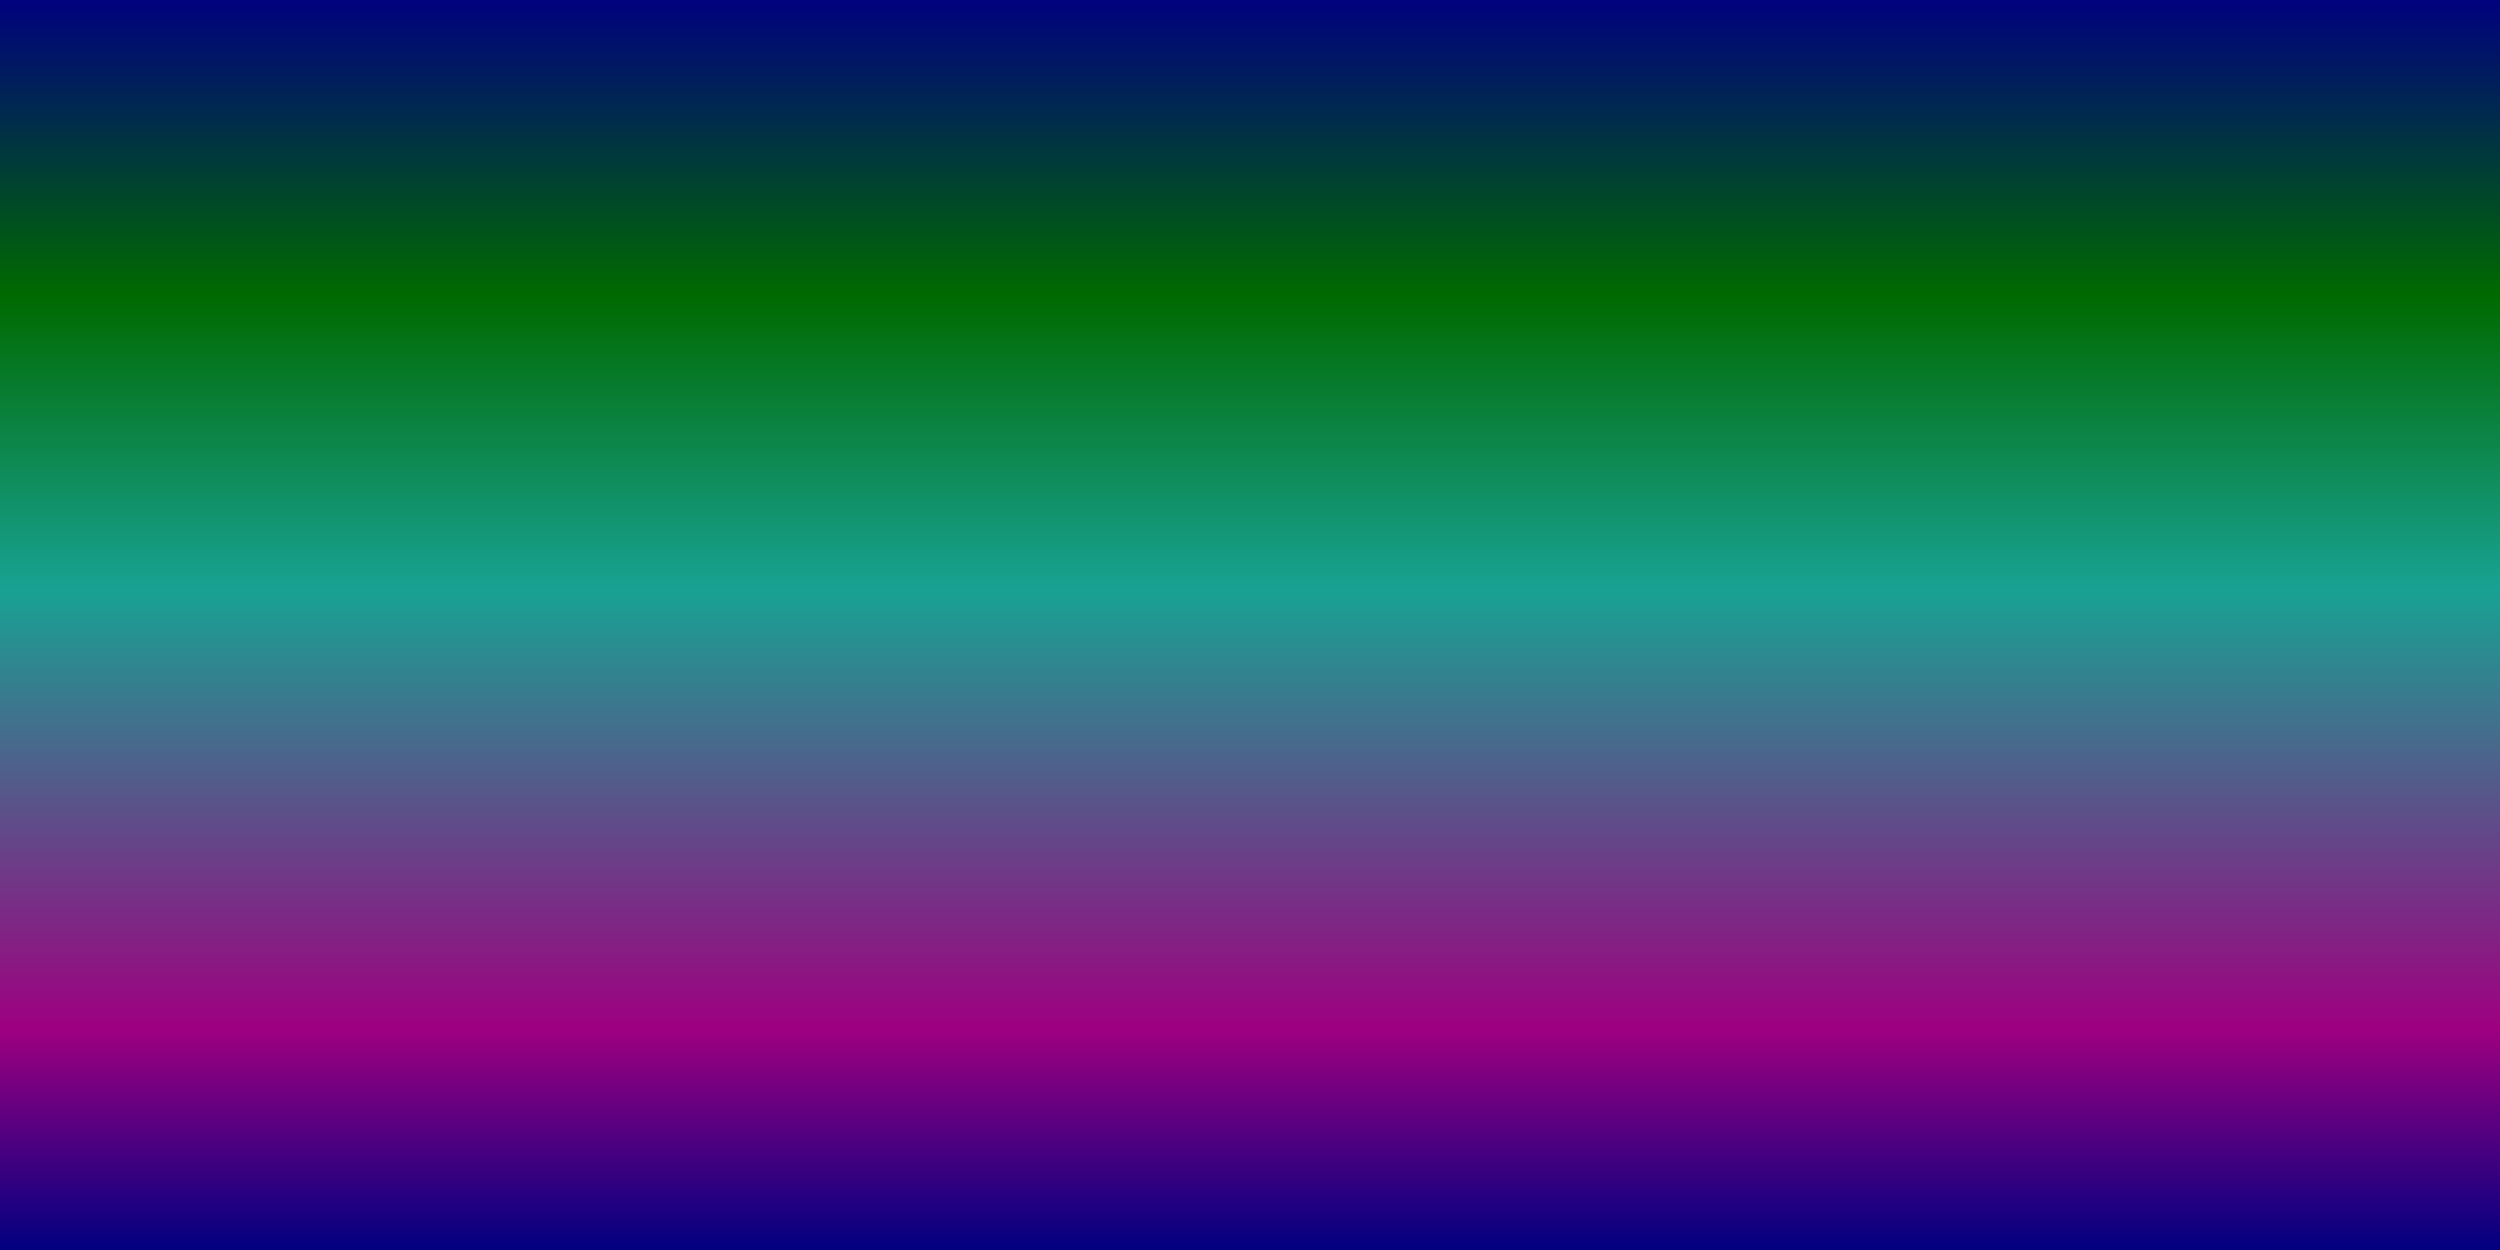
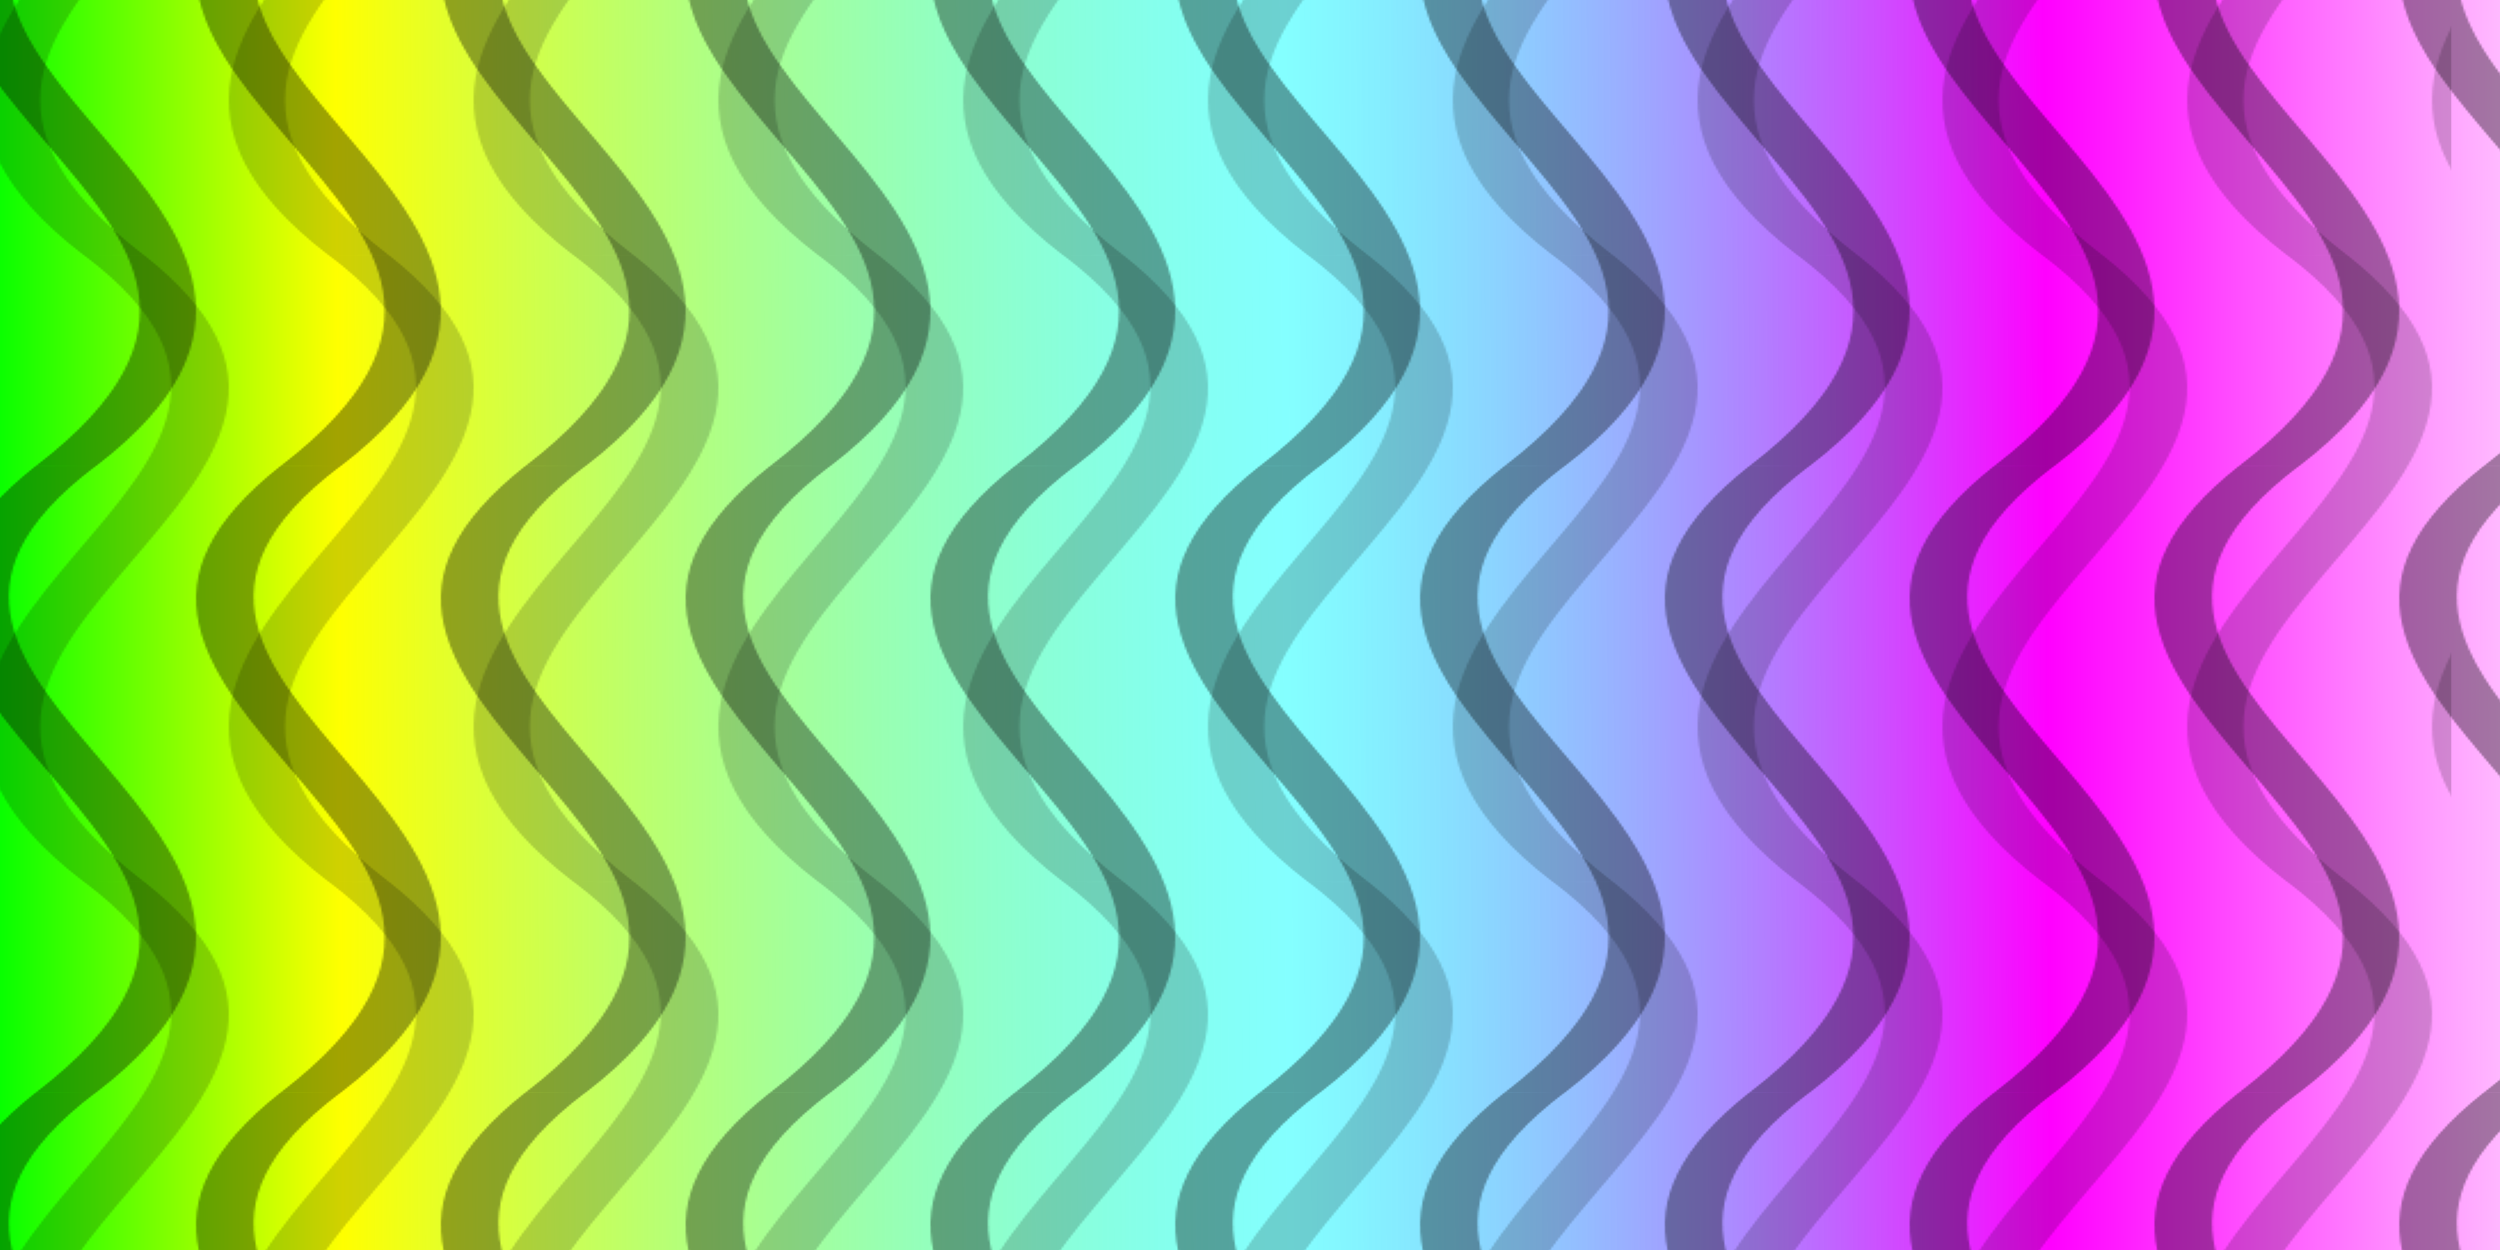
- <svg xmlns="http://www.w3.org/2000/svg" xmlns:xlink="http://www.w3.org/1999/xlink" width="100mm" height="50mm" viewBox="0 0 100 50" version="1.1" id="svg8">
+ <svg xmlns="http://www.w3.org/2000/svg" xmlns:ns2="http://www.openswatchbook.org/uri/2009/osb" xmlns:xlink="http://www.w3.org/1999/xlink" width="100mm" height="50mm" viewBox="0 0 100 50" version="1.1" id="svg8">
  <defs id="defs2">
-     <linearGradient id="linearGradient20-3">
-       <stop style="stop-color:#000080;stop-opacity:1" offset="0" id="stop16" />
-       <stop id="stop4537" offset="0.239" style="stop-color:#006a00;stop-opacity:1" />
-       <stop style="stop-color:#18a293;stop-opacity:1" offset="0.473" id="stop822" />
-       <stop style="stop-color:#9e0080;stop-opacity:1" offset="0.823" id="stop4541" />
-       <stop style="stop-color:#000080;stop-opacity:1" offset="1" id="stop18" />
+     <linearGradient id="linearGradient2300">
+       <stop style="stop-color:#ffffff;stop-opacity:1" offset="0" id="stop2296" />
+       <stop id="stop2308" offset="0.233" style="stop-color:#ff00ff;stop-opacity:1" />
+       <stop id="stop2304" offset="0.516" style="stop-color:#00ffff;stop-opacity:0.482;" />
+       <stop style="stop-color:#ffff00;stop-opacity:1" offset="0.869" id="stop2306" />
+       <stop style="stop-color:#00ff00;stop-opacity:1" offset="1" id="stop2298" />
    </linearGradient>
-     <linearGradient xlink:href="#linearGradient20-3" id="linearGradient4539" gradientUnits="userSpaceOnUse" gradientTransform="matrix(0.9726725,0,0,0.9798775,1.050834,4.362204)" x1="50.702" y1="221.918" x2="50.702" y2="273.161" />
+     <pattern xlink:href="#Wavy" id="pattern2266" patternTransform="matrix(0.8335923,0,0,1.89,190.5199,-388.2171)" />
+     <pattern id="Wavy" height="5.181" width="30.066" patternUnits="userSpaceOnUse">
+       <path id="path2172" d="M 7.597,0.061 C 5.079,-0.187 2.656,0.302 -0.01,1.788 L -0.01,3.061 C 2.773,1.431 5.173,1.052 7.472,1.280 C 9.770,1.508 11.969,2.361 14.253,3.218 C 18.820,4.931 23.804,6.676 30.066,3.061 L 30.062,1.788 C 23.622,5.497 19.246,3.770 14.691,2.061 C 12.413,1.207 10.115,0.311 7.597,0.061 z " style="fill:black;stroke:none;" />
+     </pattern>
+     <linearGradient id="linearGradient824" ns2:paint="solid">
+       <stop style="stop-color:#ffff00;stop-opacity:1;" offset="0" id="stop822" />
+     </linearGradient>
+     <pattern xlink:href="#Wavy-6" id="pattern2266-3" patternTransform="matrix(0.8335923,0,0,1.89,182.093,-533.5468)" />
+     <pattern id="Wavy-6" height="5.181" width="30.066" patternUnits="userSpaceOnUse">
+       <path id="path2172-7" d="M 7.597,0.061 C 5.079,-0.187 2.656,0.302 -0.01,1.788 L -0.01,3.061 C 2.773,1.431 5.173,1.052 7.472,1.280 C 9.770,1.508 11.969,2.361 14.253,3.218 C 18.820,4.931 23.804,6.676 30.066,3.061 L 30.062,1.788 C 23.622,5.497 19.246,3.770 14.691,2.061 C 12.413,1.207 10.115,0.311 7.597,0.061 z " style="fill:black;stroke:none;" />
+     </pattern>
+     <linearGradient xlink:href="#linearGradient2300" id="linearGradient2302" x1="131.932" y1="248.733" x2="24.522" y2="249.371" gradientUnits="userSpaceOnUse" />
  </defs>
  <g id="layer1" transform="translate(-25,-222)">
-     <rect style="fill:url(#linearGradient4539);fill-opacity:1;stroke:none;stroke-width:0.258" id="rect14" width="600" height="50" x="25" y="222" />
+     <rect style="opacity:1;fill:url(#linearGradient2302);fill-opacity:1;stroke:none;stroke-width:7.129;stroke-linecap:round;stroke-linejoin:miter;stroke-miterlimit:4;stroke-dasharray:none;stroke-dashoffset:0;stroke-opacity:0.749" id="rect2268" width="120.994" height="82.703" x="6.29" y="213.718" />
+     <rect style="opacity:0.36;fill:url(#pattern2266);fill-opacity:1;stroke:none;stroke-width:9.414;stroke-linecap:round;stroke-linejoin:miter;stroke-miterlimit:4;stroke-dasharray:none;stroke-dashoffset:0;stroke-opacity:0.749" id="rect820" width="82.235" height="107.156" x="212.62" y="22.279" transform="matrix(0,1,1,0,0,0)" ry="0" />
+     <rect style="opacity:0.181;fill:url(#pattern2266-3);fill-opacity:1;stroke:none;stroke-width:9.414;stroke-linecap:round;stroke-linejoin:miter;stroke-miterlimit:4;stroke-dasharray:none;stroke-dashoffset:0;stroke-opacity:0.749" id="rect820-5" width="82.235" height="107.156" x="204.193" y="-123.051" transform="rotate(90)" ry="0" />
  </g>
</svg>
